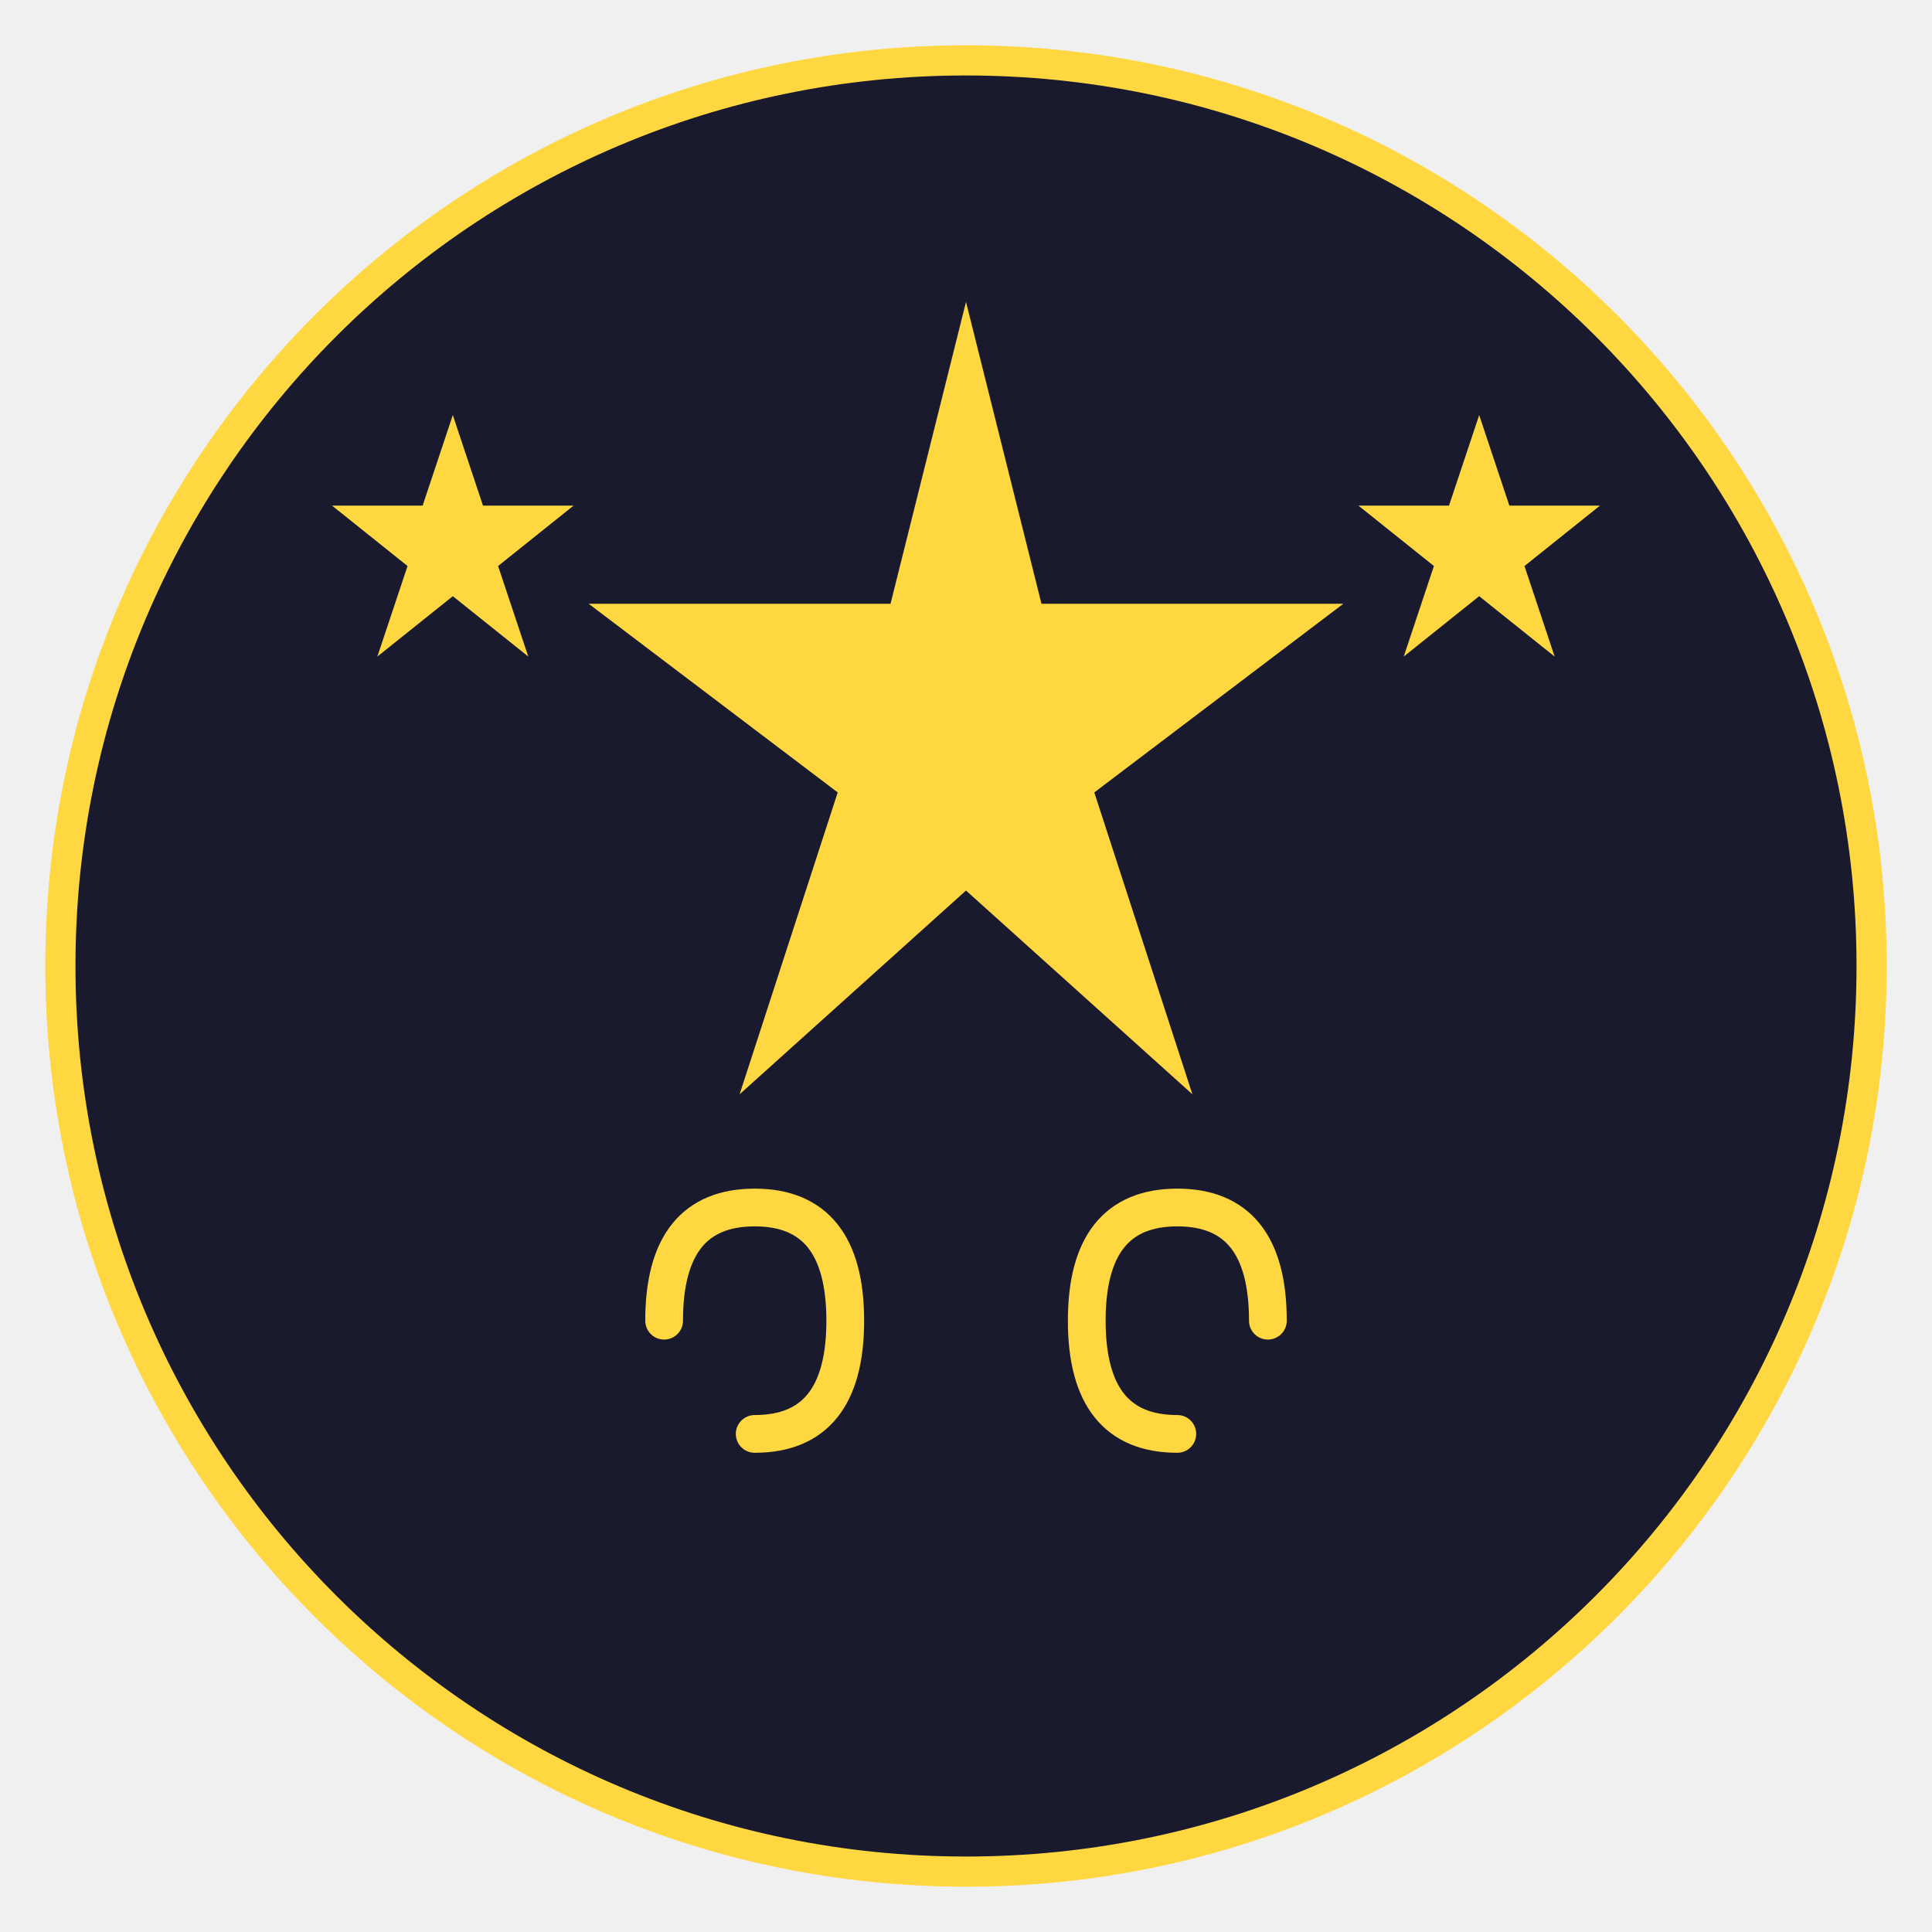
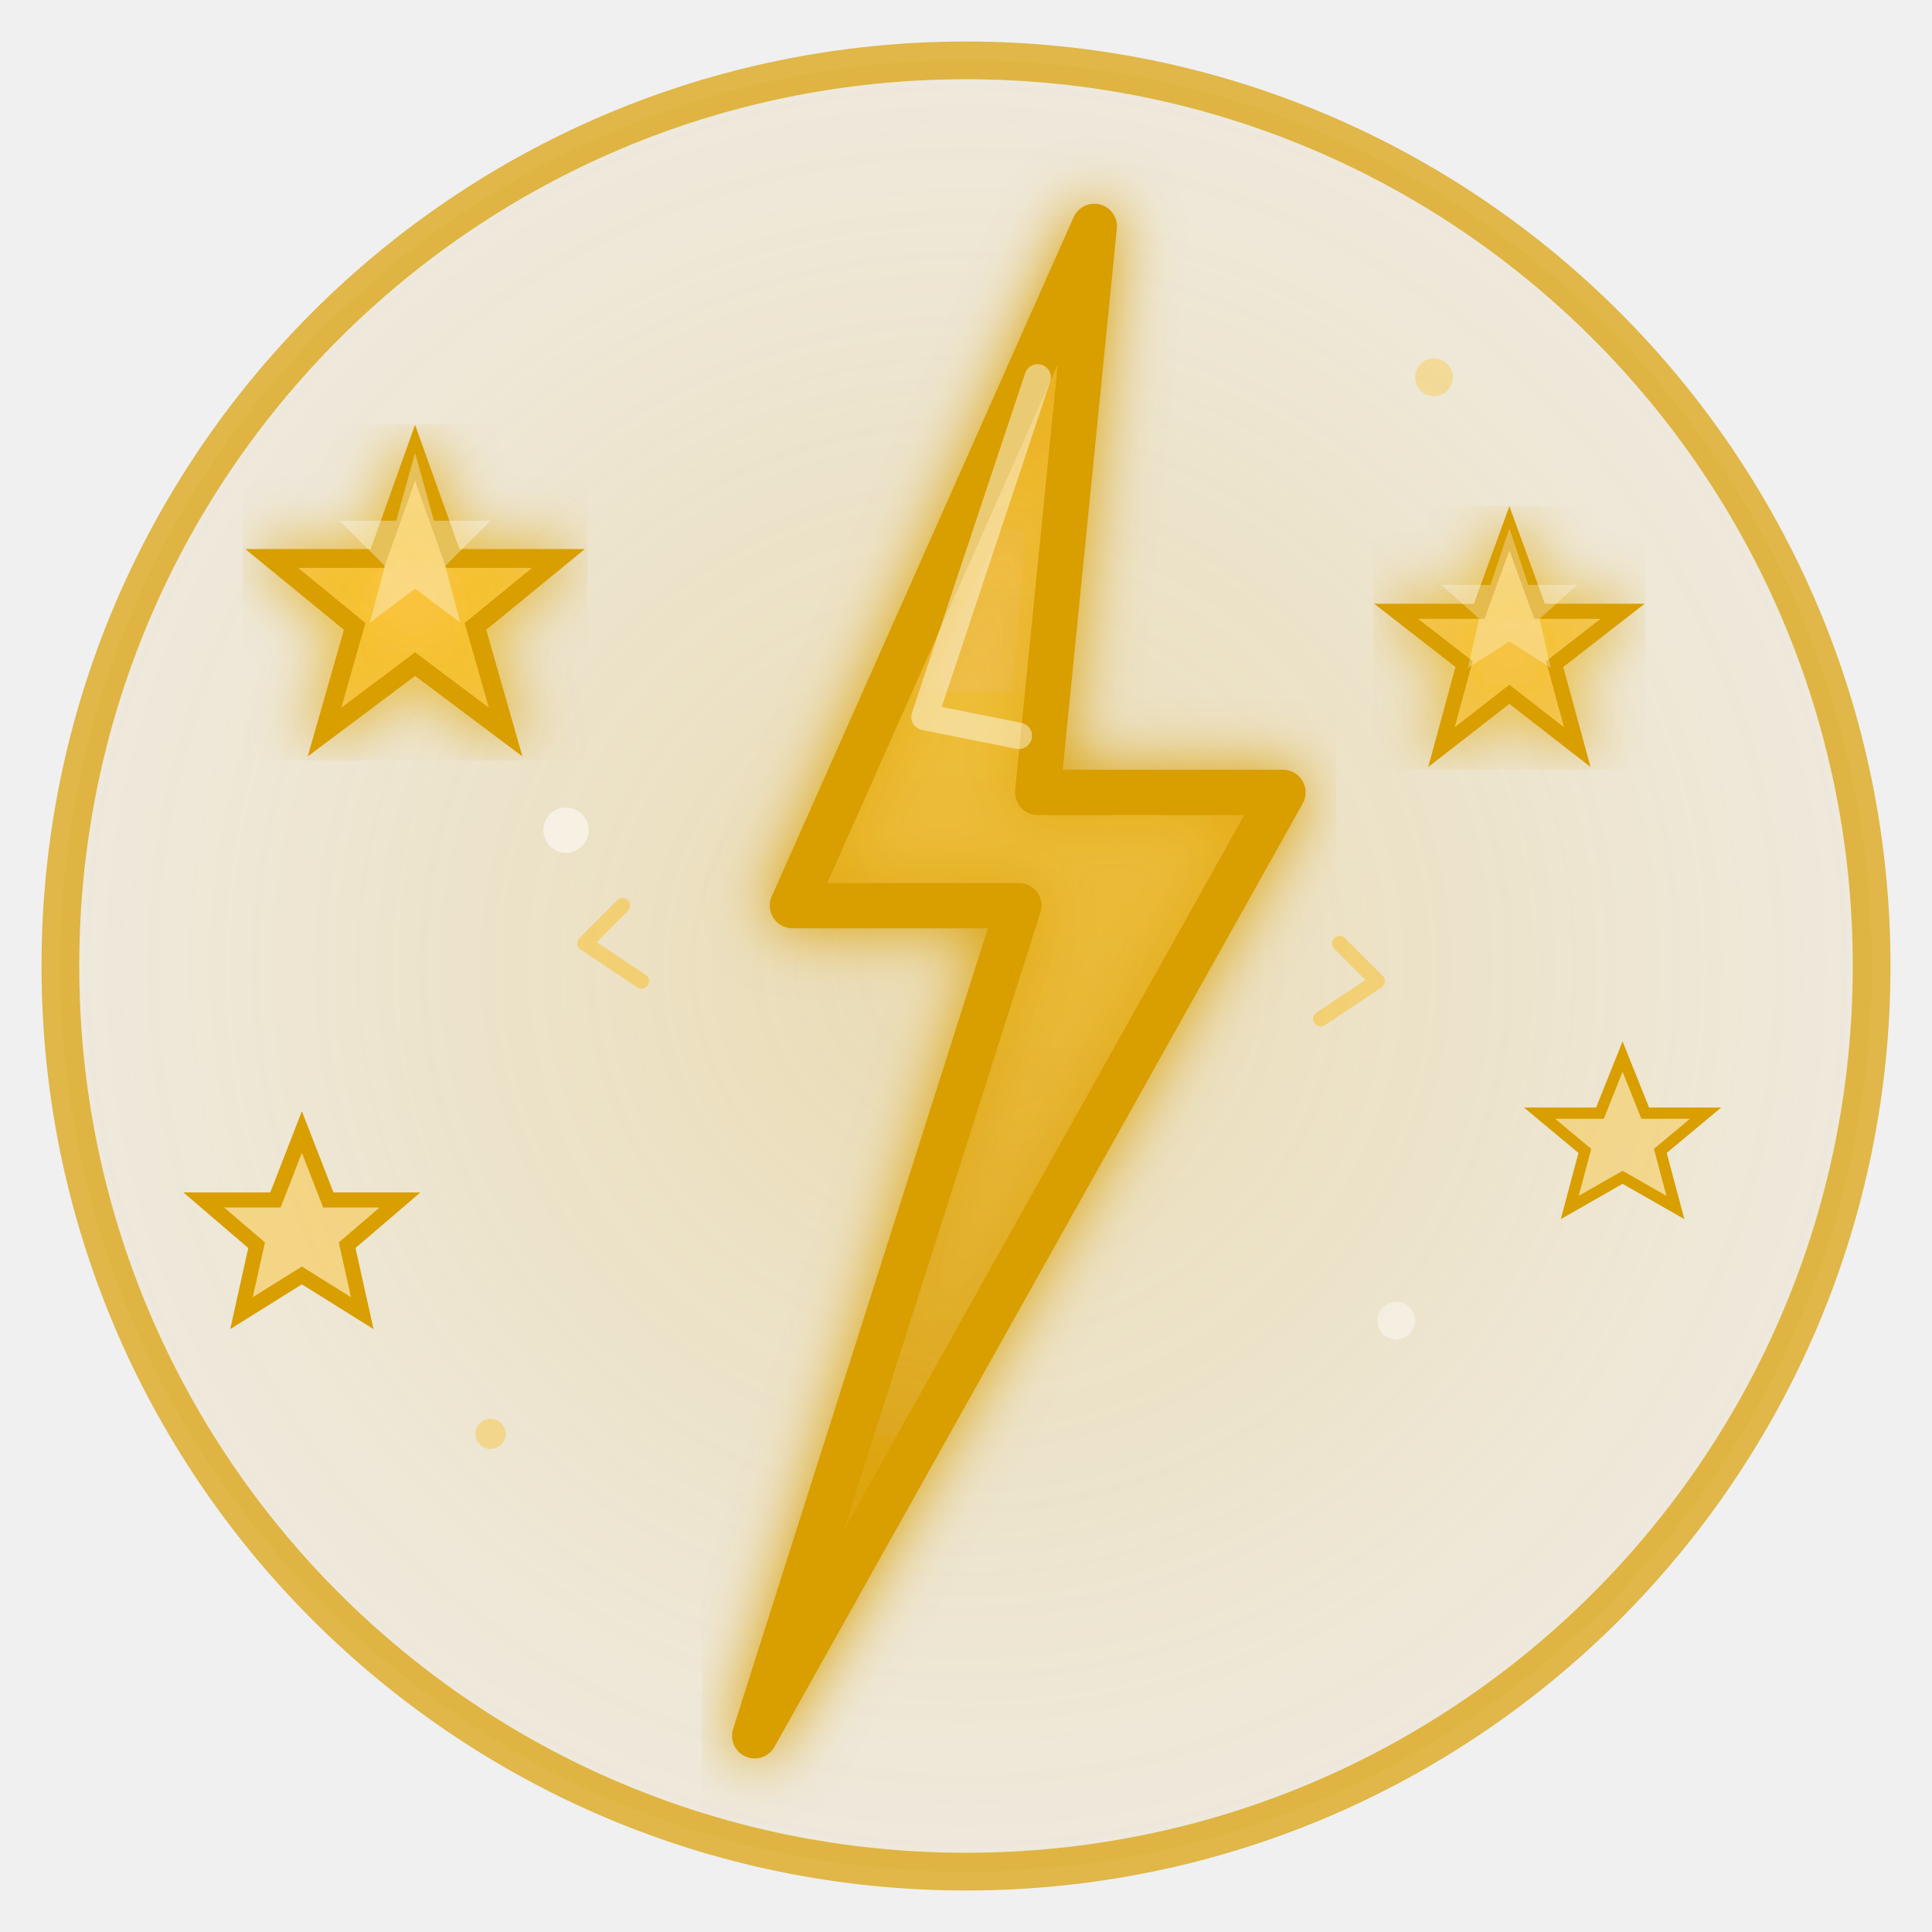
- <svg xmlns="http://www.w3.org/2000/svg" viewBox="0 0 256 256">
-   <circle cx="128" cy="128" r="120" fill="#1a1a2e" stroke="#ffd740" stroke-width="4" />
-   <polygon points="128,40 138,80 178,80 145,105 158,145 128,118 98,145 111,105 78,80 118,80" fill="#ffd740" />
-   <path d="M88 175 Q88 160 100 160 Q112 160 112 175 Q112 190 100 190" fill="none" stroke="#ffd740" stroke-width="5" stroke-linecap="round" />
-   <path d="M168 175 Q168 160 156 160 Q144 160 144 175 Q144 190 156 190" fill="none" stroke="#ffd740" stroke-width="5" stroke-linecap="round" />
-   <polygon points="60,55 64,67 76,67 66,75 70,87 60,79 50,87 54,75 44,67 56,67" fill="#ffd740" />
-   <polygon points="196,55 200,67 212,67 202,75 206,87 196,79 186,87 190,75 180,67 192,67" fill="#ffd740" />
+ <svg xmlns="http://www.w3.org/2000/svg" viewBox="0 0 512 512">
+   <defs>
+     <radialGradient id="bg" cx="50%" cy="50%" r="50%">
+       <stop offset="0%" stop-color="#d99e00" stop-opacity="0.25" />
+       <stop offset="100%" stop-color="#d99e00" stop-opacity="0.08" />
+     </radialGradient>
+     <linearGradient id="boltGrad" x1="0" y1="0" x2="0" y2="1">
+       <stop offset="0%" stop-color="#fbbf24" />
+       <stop offset="100%" stop-color="#d99e00" />
+     </linearGradient>
+     <filter id="glow">
+       <feGaussianBlur stdDeviation="8" result="blur" />
+       <feMerge>
+         <feMergeNode in="blur" />
+         <feMergeNode in="SourceGraphic" />
+       </feMerge>
+     </filter>
+   </defs>
+   <circle cx="256" cy="256" r="240" fill="url(#bg)" stroke="#d99e00" stroke-width="10" stroke-opacity="0.7" />
+   <path d="M290 60 L210 240 L270 240 L200 460 L340 210 L275 210 Z" fill="url(#boltGrad)" fill-opacity="0.5" stroke="#d99e00" stroke-width="12" stroke-linejoin="round" filter="url(#glow)" />
+   <path d="M275 100 L245 190 L270 195" fill="none" stroke="white" stroke-width="7" stroke-opacity="0.45" stroke-linecap="round" stroke-linejoin="round" />
+   <polygon points="110,120 120,148 148,148 126,166 134,194 110,176 86,194 94,166 72,148 100,148" fill="#fbbf24" fill-opacity="0.6" stroke="#d99e00" stroke-width="5" filter="url(#glow)" />
+   <polygon points="110,120 115,138 130,138 118,150 122,165 110,156 98,165 102,150 90,138 105,138" fill="white" fill-opacity="0.35" />
+   <polygon points="400,140 408,162 430,162 412,176 418,198 400,184 382,198 388,176 370,162 392,162" fill="#fbbf24" fill-opacity="0.55" stroke="#d99e00" stroke-width="4" filter="url(#glow)" />
+   <polygon points="400,140 405,155 418,155 408,164 411,177 400,170 389,177 392,164 382,155 395,155" fill="white" fill-opacity="0.3" />
+   <polygon points="80,300 87,318 106,318 92,330 96,348 80,338 64,348 68,330 54,318 73,318" fill="#fbbf24" fill-opacity="0.45" stroke="#d99e00" stroke-width="4" />
+   <polygon points="430,280 436,295 452,295 440,305 444,320 430,312 416,320 420,305 408,295 424,295" fill="#fbbf24" fill-opacity="0.4" stroke="#d99e00" stroke-width="3" />
+   <circle cx="150" cy="220" r="6" fill="white" fill-opacity="0.5" />
+   <circle cx="370" cy="350" r="5" fill="white" fill-opacity="0.4" />
+   <circle cx="130" cy="380" r="4" fill="#fbbf24" fill-opacity="0.4" />
+   <circle cx="380" cy="100" r="5" fill="#fbbf24" fill-opacity="0.35" />
+   <path d="M170 260 L155 250 L165 240" fill="none" stroke="#fbbf24" stroke-width="4" stroke-opacity="0.5" stroke-linecap="round" stroke-linejoin="round" />
+   <path d="M350 270 L365 260 L355 250" fill="none" stroke="#fbbf24" stroke-width="4" stroke-opacity="0.5" stroke-linecap="round" stroke-linejoin="round" />
</svg>
